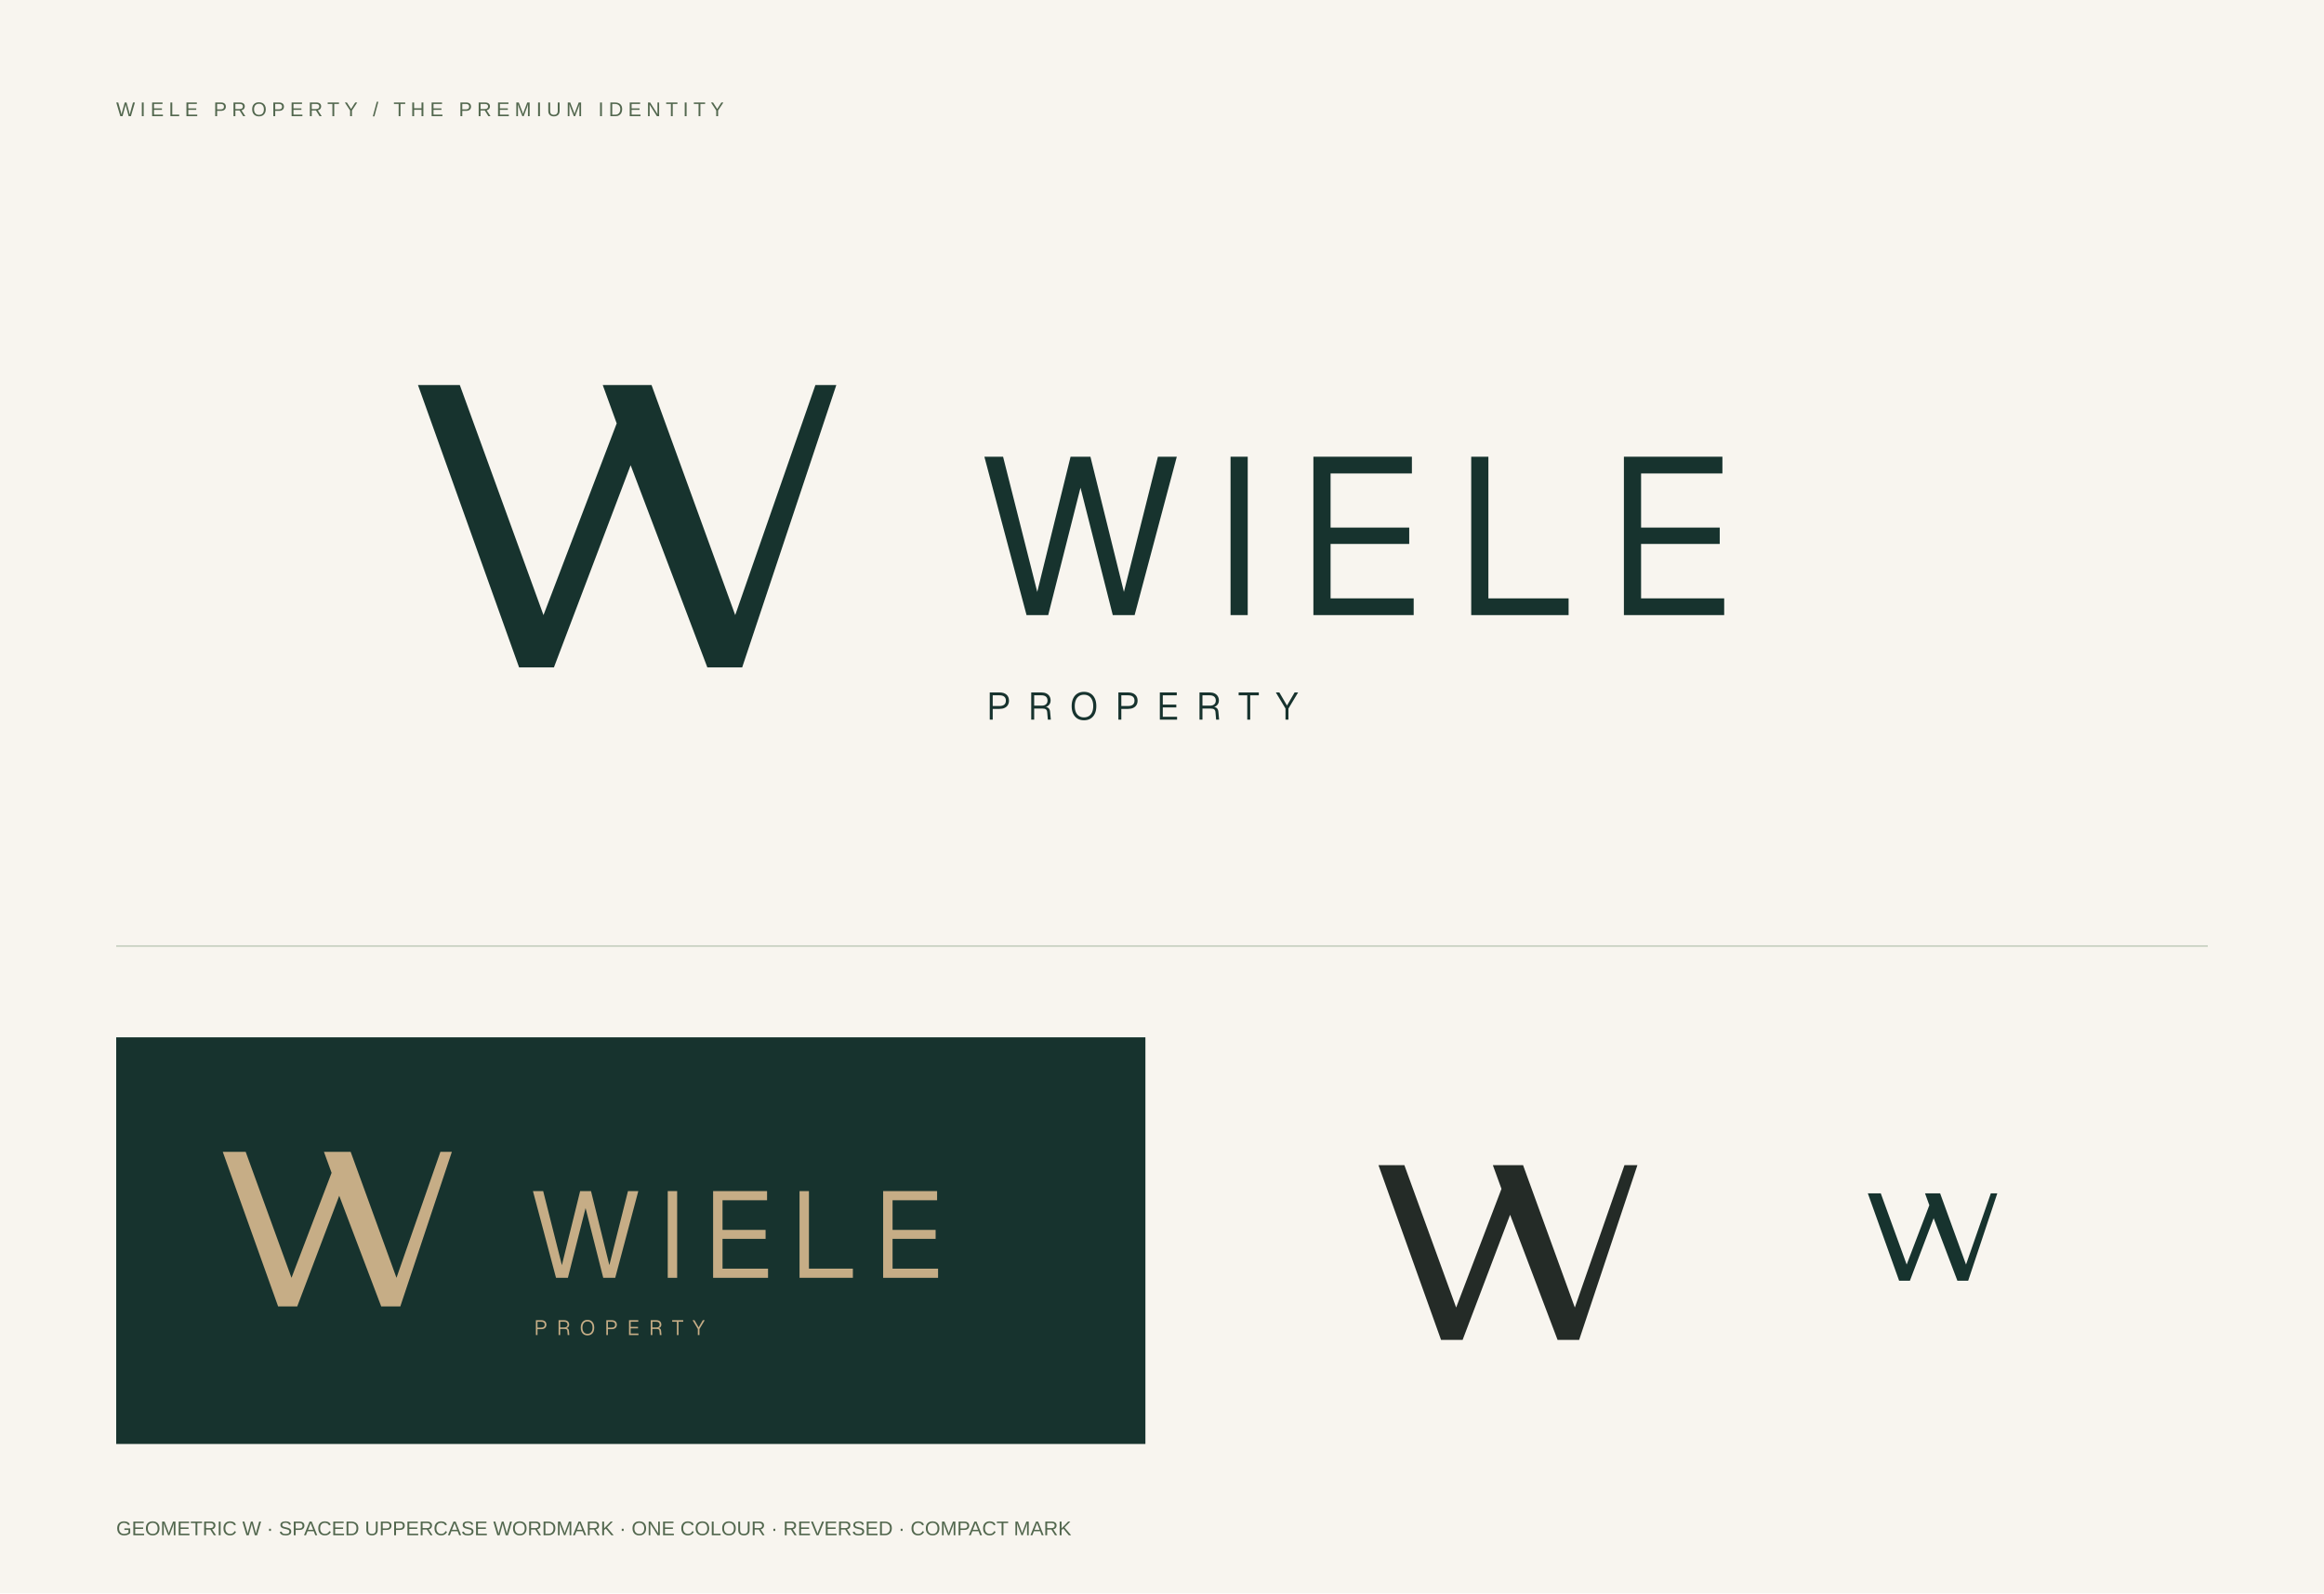
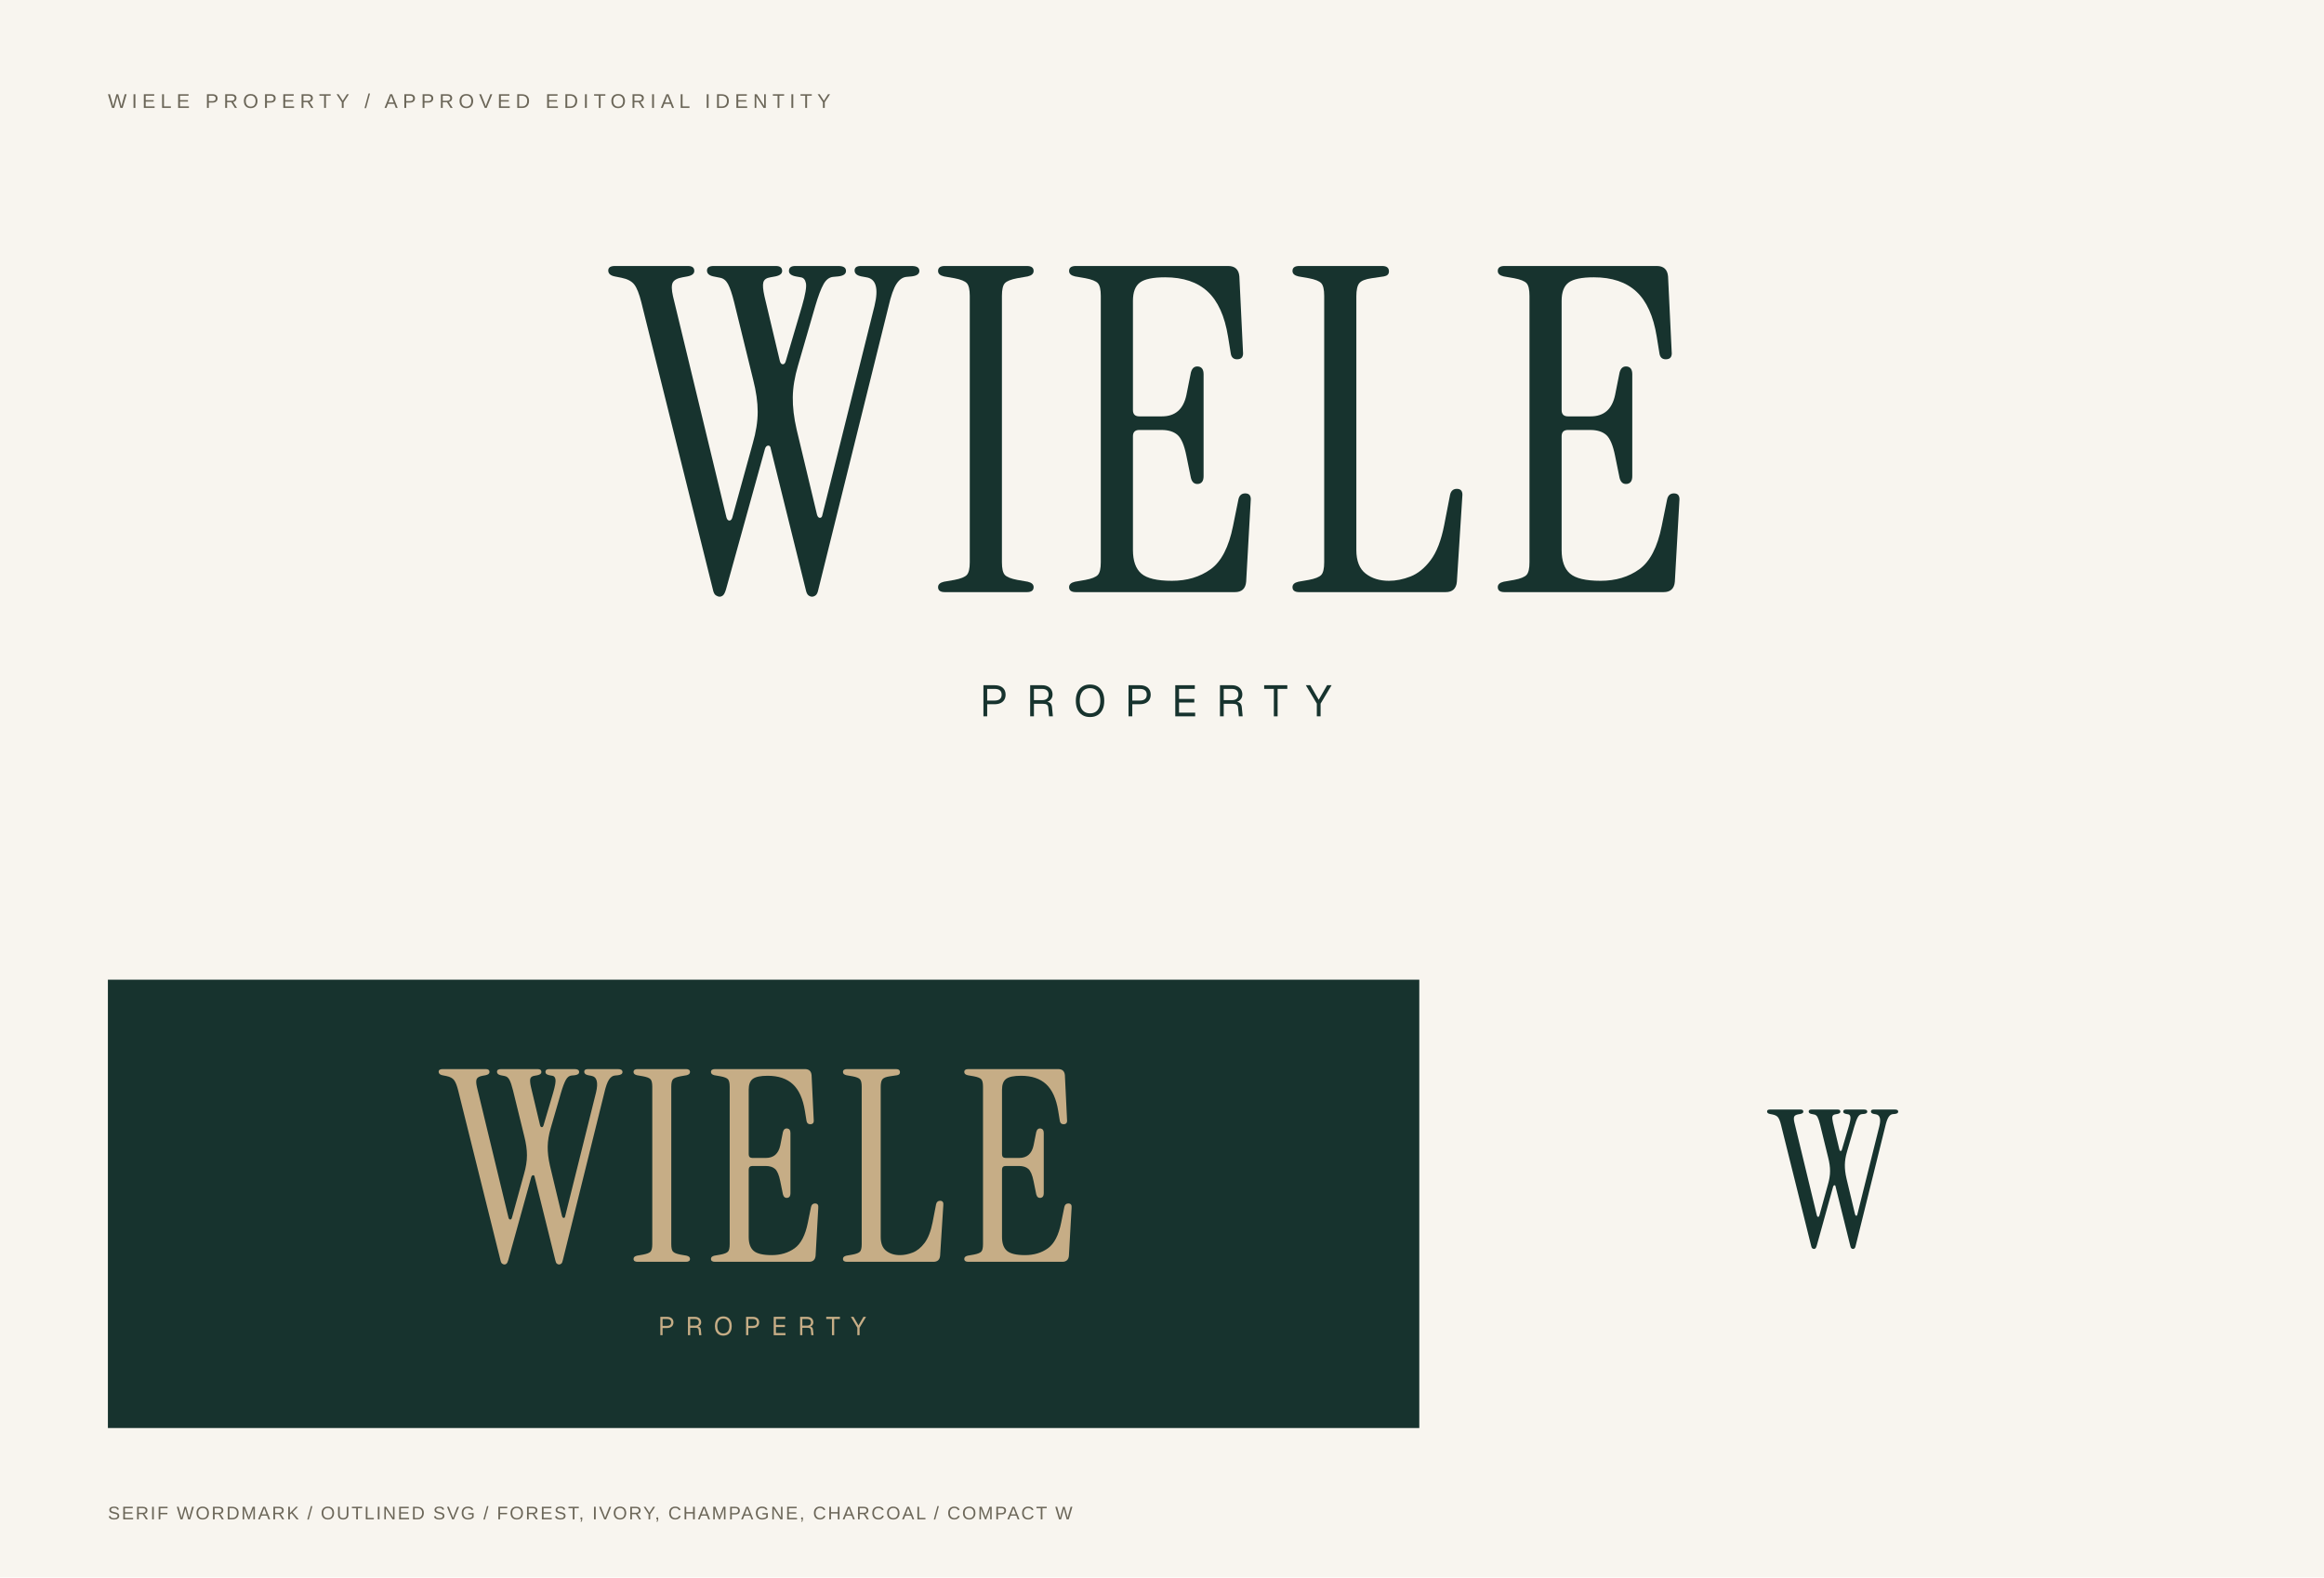
- <svg xmlns="http://www.w3.org/2000/svg" viewBox="0 0 1400 960" role="img" aria-label="Wiele Property premium logo identity">
-   <rect width="1400" height="960" fill="#f8f5ef" />
-   <text x="70" y="70" font-family="Arial" font-size="12" letter-spacing="3" fill="#52674e">WIELE PROPERTY / THE PREMIUM IDENTITY</text>
-   <g transform="translate(235 190) scale(2.1)" fill="#17332e">
-     <path d="M8 20H20L44 86L65 31L61 20H75L99 86L122 20H128L101 101H91L69 43L47 101H37Z" />
-     <path d="M182.571 86.0 170.475 40.56H175.84L185.643 79.355L195.2 40.56H200.896L210.507 79.355L220.256 40.56H225.675L213.579 86.0H207.307L198.048 49.456L188.789 86.0Z" />
-     <path d="M241.091 86.0V40.56H246.019V86.0Z" />
-     <path d="M264.859 86.0V40.56H293.115V45.36H269.787V60.891H292.347V65.584H269.787V81.2H293.627V86.0Z" />
-     <path d="M310.131 86.0V40.56H315.059V83.643L312.691 81.2H338.067V86.0Z" />
-     <path d="M353.931 86.0V40.56H382.187V45.36H358.859V60.891H381.419V65.584H358.859V81.2H382.699V86.0Z" />
-     <path d="M172.019 116.0V108.19H174.791Q176.089 108.19 176.811 108.813Q177.532 109.437 177.532 110.537Q177.532 111.272 177.205 111.808Q176.878 112.344 176.265 112.628Q175.653 112.911 174.791 112.911H172.866V116.0ZM172.866 112.086H174.791Q175.706 112.086 176.176 111.694Q176.645 111.301 176.645 110.537Q176.645 109.787 176.176 109.401Q175.706 109.015 174.791 109.015H172.866Z" />
-     <path d="M183.914 116.0V108.19H186.822Q187.651 108.19 188.243 108.472Q188.835 108.755 189.156 109.282Q189.477 109.809 189.477 110.533Q189.477 111.066 189.229 111.483Q188.982 111.899 188.587 112.144Q188.193 112.39 187.748 112.42L187.684 112.319Q188.426 112.319 188.845 112.658Q189.264 112.997 189.328 113.727L189.541 116.0H188.683L188.49 113.811Q188.446 113.298 188.123 113.053Q187.799 112.808 187.082 112.808H184.761V116.0ZM184.761 111.983H186.943Q187.702 111.983 188.146 111.602Q188.589 111.221 188.589 110.515Q188.589 109.789 188.138 109.402Q187.687 109.015 186.818 109.015H184.761Z" />
-     <path d="M199.047 116.176Q197.947 116.176 197.156 115.686Q196.365 115.195 195.94 114.282Q195.514 113.369 195.514 112.106Q195.514 110.841 195.94 109.923Q196.365 109.006 197.156 108.51Q197.947 108.014 199.047 108.014Q200.156 108.014 200.947 108.51Q201.738 109.006 202.164 109.923Q202.589 110.841 202.589 112.106Q202.589 113.369 202.164 114.282Q201.738 115.195 200.947 115.686Q200.156 116.176 199.047 116.176ZM199.047 115.347Q199.881 115.347 200.474 114.961Q201.067 114.574 201.385 113.848Q201.702 113.122 201.702 112.106Q201.702 111.088 201.385 110.358Q201.067 109.627 200.474 109.235Q199.881 108.843 199.047 108.843Q198.224 108.843 197.63 109.235Q197.036 109.627 196.719 110.358Q196.401 111.088 196.401 112.106Q196.401 113.122 196.719 113.848Q197.036 114.574 197.63 114.961Q198.224 115.347 199.047 115.347Z" />
-     <path d="M208.914 116.0V108.19H211.686Q212.984 108.19 213.706 108.813Q214.427 109.437 214.427 110.537Q214.427 111.272 214.1 111.808Q213.773 112.344 213.16 112.628Q212.548 112.911 211.686 112.911H209.761V116.0ZM209.761 112.086H211.686Q212.601 112.086 213.071 111.694Q213.54 111.301 213.54 110.537Q213.54 109.787 213.071 109.401Q212.601 109.015 211.686 109.015H209.761Z" />
-     <path d="M220.809 116.0V108.19H225.666V109.015H221.656V111.684H225.534V112.491H221.656V115.175H225.754V116.0Z" />
-     <path d="M232.187 116.0V108.19H235.095Q235.924 108.19 236.516 108.472Q237.108 108.755 237.429 109.282Q237.75 109.809 237.75 110.533Q237.75 111.066 237.502 111.483Q237.255 111.899 236.86 112.144Q236.466 112.39 236.021 112.42L235.957 112.319Q236.699 112.319 237.118 112.658Q237.537 112.997 237.601 113.727L237.814 116.0H236.956L236.763 113.811Q236.719 113.298 236.396 113.053Q236.072 112.808 235.355 112.808H233.034V116.0ZM233.034 111.983H235.216Q235.975 111.983 236.419 111.602Q236.862 111.221 236.862 110.515Q236.862 109.789 236.411 109.402Q235.96 109.015 235.091 109.015H233.034Z" />
-     <path d="M245.888 116.0V109.015H243.419V108.19H249.205V109.015H246.735V116.0Z" />
-     <path d="M256.857 116.0V112.81L254.085 108.19H255.09L257.281 111.948L259.47 108.19H260.474L257.704 112.81V116.0Z" />
+ <svg xmlns="http://www.w3.org/2000/svg" viewBox="0 0 1400 950" role="img" aria-label="Wiele Property selected editorial logo">
+   <rect width="1400" height="950" fill="#f8f5ef" />
+   <text x="65" y="65" font-family="Arial" font-size="12" letter-spacing="3" fill="#6b6658">WIELE PROPERTY / APPROVED EDITORIAL IDENTITY</text>
+   <g transform="translate(300 130) scale(2.2)" fill="#17332e">
+     <path d="M85.99 104.24Q85.494 104.24 84.998 103.868Q84.502 103.496 84.254 102.256L74.706 63.816Q74.582 62.824 73.962 62.886Q73.342 62.948 73.094 63.816L62.43 102.256Q62.058 103.496 61.624 103.868Q61.19 104.24 60.694 104.24Q60.198 104.24 59.64 103.868Q59.082 103.496 58.834 102.256L39.242 23.64Q38.374 20.168 37.32 18.804Q36.266 17.44 33.786 16.944L31.926 16.572Q30.19 16.2 30.19 14.96Q30.19 13.72 32.05 13.72H52.014Q53.75 13.72 53.75 15.084Q53.75 16.2 51.89 16.572L50.526 16.82Q48.418 17.192 47.86 18.246Q47.302 19.3 47.922 22.028L62.554 82.54Q62.802 83.408 63.36 83.408Q63.918 83.408 64.166 82.54L69.746 62.328Q71.11 57.616 71.11 53.648Q71.11 49.68 69.87 44.844L64.662 23.64Q63.794 20.168 62.988 18.68Q62.182 17.192 60.818 16.944L58.958 16.572Q57.222 16.2 57.222 14.96Q57.222 13.72 59.082 13.72H76.07Q77.806 13.72 77.806 15.084Q77.806 16.2 75.946 16.572L74.582 16.82Q72.97 17.068 72.66 18.184Q72.35 19.3 72.97 22.028L77.186 39.76Q77.434 40.628 77.992 40.628Q78.55 40.628 78.798 39.76L83.262 24.632Q84.626 19.92 84.316 18.432Q84.006 16.944 82.89 16.82L81.526 16.572Q79.666 16.2 79.666 15.084Q79.666 13.72 81.402 13.72H93.182Q95.29 13.72 95.29 15.084Q95.29 16.324 93.182 16.572L91.818 16.696Q90.206 16.82 89.152 18.68Q88.098 20.54 86.858 24.756L82.146 41.0Q80.782 45.588 80.72 49.618Q80.658 53.648 81.774 58.484L87.354 81.796Q87.602 82.664 88.16 82.664Q88.718 82.664 88.842 81.796L103.102 24.632Q104.838 17.44 100.87 16.82L99.506 16.572Q97.646 16.2 97.646 14.96Q97.646 13.72 99.382 13.72H113.27Q115.378 13.72 115.378 15.084Q115.378 16.324 113.27 16.572L111.906 16.696Q110.294 16.82 109.116 18.618Q107.938 20.416 106.946 24.756L87.726 102.256Q87.478 103.496 86.982 103.868Q86.486 104.24 85.99 104.24Z" />
+     <path d="M122.362 103.0Q120.502 103.0 120.502 101.636Q120.502 100.52 122.114 100.148L124.966 99.652Q127.57 99.156 128.376 98.288Q129.182 97.42 129.182 94.816V21.904Q129.182 19.3 128.376 18.432Q127.57 17.564 124.966 17.068L122.114 16.572Q120.502 16.2 120.502 15.084Q120.502 13.72 122.362 13.72H144.806Q146.666 13.72 146.666 15.084Q146.666 16.2 145.054 16.572L142.202 17.068Q139.598 17.564 138.792 18.432Q137.986 19.3 137.986 21.904V94.816Q137.986 97.42 138.792 98.288Q139.598 99.156 142.202 99.652L145.054 100.148Q146.666 100.52 146.666 101.636Q146.666 103.0 144.806 103.0Z" />
+     <path d="M158.238 103.0Q156.378 103.0 156.378 101.636Q156.378 100.52 157.99 100.148L160.842 99.652Q163.446 99.156 164.252 98.288Q165.058 97.42 165.058 94.816V21.904Q165.058 19.3 164.252 18.432Q163.446 17.564 160.842 17.068L157.99 16.572Q156.378 16.2 156.378 15.084Q156.378 13.72 158.238 13.72H199.902Q202.754 13.72 203.002 16.572L203.994 37.156Q204.242 39.264 202.382 39.264Q200.894 39.264 200.646 37.652L199.902 33.064Q198.538 24.632 194.322 20.726Q190.106 16.82 182.666 16.82Q177.706 16.82 175.784 18.246Q173.862 19.672 173.862 23.268V53.152Q173.862 54.888 175.598 54.888H181.798Q187.254 54.888 188.494 49.06L189.734 42.86Q190.23 41.0 191.842 41.248Q193.206 41.496 193.206 43.356V71.256Q193.206 73.116 191.842 73.364Q190.23 73.612 189.734 71.752L188.494 65.676Q187.626 61.336 186.076 59.972Q184.526 58.608 181.674 58.608H175.598Q173.862 58.608 173.862 60.344V91.468Q173.862 95.932 176.156 97.916Q178.45 99.9 184.526 99.9Q190.726 99.9 195.128 96.738Q199.53 93.576 201.266 84.896L202.754 77.58Q203.126 75.968 204.614 75.968Q206.35 75.968 206.102 78.076L204.862 100.148Q204.614 103.0 201.762 103.0Z" />
+     <path d="M219.41 103.0Q217.55 103.0 217.55 101.636Q217.55 100.52 219.162 100.148L222.014 99.652Q224.618 99.156 225.424 98.288Q226.23 97.42 226.23 94.816V21.904Q226.23 19.3 225.424 18.432Q224.618 17.564 222.014 17.068L219.162 16.572Q217.55 16.2 217.55 15.084Q217.55 13.72 219.41 13.72H242.102Q243.962 13.72 243.962 15.208Q243.962 16.324 242.598 16.572L239.25 17.068Q236.646 17.44 235.84 18.432Q235.034 19.424 235.034 22.028V91.468Q235.034 95.932 237.576 97.916Q240.118 99.9 243.962 99.9Q246.814 99.9 249.852 98.722Q252.89 97.544 255.37 94.258Q257.85 90.972 259.09 84.648L260.702 76.34Q261.074 74.728 262.562 74.728Q264.298 74.728 264.05 76.836L262.562 100.148Q262.314 103.0 259.462 103.0Z" />
+     <path d="M275.622 103.0Q273.762 103.0 273.762 101.636Q273.762 100.52 275.374 100.148L278.226 99.652Q280.83 99.156 281.636 98.288Q282.442 97.42 282.442 94.816V21.904Q282.442 19.3 281.636 18.432Q280.83 17.564 278.226 17.068L275.374 16.572Q273.762 16.2 273.762 15.084Q273.762 13.72 275.622 13.72H317.286Q320.138 13.72 320.386 16.572L321.378 37.156Q321.626 39.264 319.766 39.264Q318.278 39.264 318.03 37.652L317.286 33.064Q315.922 24.632 311.706 20.726Q307.49 16.82 300.05 16.82Q295.09 16.82 293.168 18.246Q291.246 19.672 291.246 23.268V53.152Q291.246 54.888 292.982 54.888H299.182Q304.638 54.888 305.878 49.06L307.118 42.86Q307.614 41.0 309.226 41.248Q310.59 41.496 310.59 43.356V71.256Q310.59 73.116 309.226 73.364Q307.614 73.612 307.118 71.752L305.878 65.676Q305.01 61.336 303.46 59.972Q301.91 58.608 299.058 58.608H292.982Q291.246 58.608 291.246 60.344V91.468Q291.246 95.932 293.54 97.916Q295.834 99.9 301.91 99.9Q308.11 99.9 312.512 96.738Q316.914 93.576 318.65 84.896L320.138 77.58Q320.51 75.968 321.998 75.968Q323.734 75.968 323.486 78.076L322.246 100.148Q321.998 103.0 319.146 103.0Z" />
+     <path d="M132.92 137.0V128.48H135.98Q137.408 128.48 138.2 129.164Q138.992 129.848 138.992 131.06Q138.992 131.876 138.632 132.47Q138.272 133.064 137.6 133.376Q136.928 133.688 135.98 133.688H133.952V137.0ZM133.952 132.68H135.98Q136.94 132.68 137.426 132.272Q137.912 131.864 137.912 131.06Q137.912 130.28 137.426 129.884Q136.94 129.488 135.98 129.488H133.952Z" />
+     <path d="M145.72 137.0V128.48H148.948Q149.848 128.48 150.496 128.792Q151.144 129.104 151.498 129.686Q151.852 130.268 151.852 131.06Q151.852 131.636 151.582 132.086Q151.312 132.536 150.892 132.8Q150.472 133.064 150.016 133.088L149.944 132.98Q150.724 132.98 151.174 133.34Q151.624 133.7 151.696 134.492L151.936 137.0H150.892L150.676 134.6Q150.628 134.072 150.298 133.82Q149.968 133.568 149.224 133.568H146.752V137.0ZM146.752 132.56H149.08Q149.86 132.56 150.316 132.164Q150.772 131.768 150.772 131.036Q150.772 130.292 150.304 129.89Q149.836 129.488 148.948 129.488H146.752Z" />
+     <path d="M162.108 137.192Q160.896 137.192 160.026 136.658Q159.156 136.124 158.688 135.128Q158.22 134.132 158.22 132.752Q158.22 131.372 158.688 130.37Q159.156 129.368 160.026 128.828Q160.896 128.288 162.108 128.288Q163.332 128.288 164.202 128.828Q165.072 129.368 165.54 130.37Q166.008 131.372 166.008 132.752Q166.008 134.132 165.54 135.128Q165.072 136.124 164.202 136.658Q163.332 137.192 162.108 137.192ZM162.108 136.184Q162.996 136.184 163.626 135.776Q164.256 135.368 164.592 134.6Q164.928 133.832 164.928 132.752Q164.928 131.672 164.592 130.898Q164.256 130.124 163.626 129.71Q162.996 129.296 162.108 129.296Q161.232 129.296 160.602 129.71Q159.972 130.124 159.636 130.898Q159.3 131.672 159.3 132.752Q159.3 133.832 159.636 134.6Q159.972 135.368 160.602 135.776Q161.232 136.184 162.108 136.184Z" />
+     <path d="M172.652 137.0V128.48H175.712Q177.14 128.48 177.932 129.164Q178.724 129.848 178.724 131.06Q178.724 131.876 178.364 132.47Q178.004 133.064 177.332 133.376Q176.66 133.688 175.712 133.688H173.684V137.0ZM173.684 132.68H175.712Q176.672 132.68 177.158 132.272Q177.644 131.864 177.644 131.06Q177.644 130.28 177.158 129.884Q176.672 129.488 175.712 129.488H173.684Z" />
+     <path d="M185.452 137.0V128.48H190.804V129.488H186.484V132.236H190.66V133.22H186.484V135.992H190.9V137.0Z" />
+     <path d="M197.688 137.0V128.48H200.916Q201.816 128.48 202.464 128.792Q203.112 129.104 203.466 129.686Q203.82 130.268 203.82 131.06Q203.82 131.636 203.55 132.086Q203.28 132.536 202.86 132.8Q202.44 133.064 201.984 133.088L201.912 132.98Q202.692 132.98 203.142 133.34Q203.592 133.7 203.664 134.492L203.904 137.0H202.86L202.644 134.6Q202.596 134.072 202.266 133.82Q201.936 133.568 201.192 133.568H198.72V137.0ZM198.72 132.56H201.048Q201.828 132.56 202.284 132.164Q202.74 131.768 202.74 131.036Q202.74 130.292 202.272 129.89Q201.804 129.488 200.916 129.488H198.72Z" />
+     <path d="M212.444 137.0V129.488H209.792V128.48H216.128V129.488H213.476V137.0Z" />
+     <path d="M224.212 137.0V133.52L221.2 128.48H222.424L224.728 132.464L227.032 128.48H228.256L225.244 133.52V137.0Z" />
  </g>
-   <line x1="70" y1="570" x2="1330" y2="570" stroke="#c9d1c2" />
-   <rect x="70" y="625" width="620" height="245" fill="#17332e" />
-   <g transform="translate(125 671) scale(1.15)" fill="#c6ad86">
-     <path d="M8 20H20L44 86L65 31L61 20H75L99 86L122 20H128L101 101H91L69 43L47 101H37Z" />
-     <path d="M182.571 86.0 170.475 40.56H175.84L185.643 79.355L195.2 40.56H200.896L210.507 79.355L220.256 40.56H225.675L213.579 86.0H207.307L198.048 49.456L188.789 86.0Z" />
-     <path d="M241.091 86.0V40.56H246.019V86.0Z" />
-     <path d="M264.859 86.0V40.56H293.115V45.36H269.787V60.891H292.347V65.584H269.787V81.2H293.627V86.0Z" />
-     <path d="M310.131 86.0V40.56H315.059V83.643L312.691 81.2H338.067V86.0Z" />
-     <path d="M353.931 86.0V40.56H382.187V45.36H358.859V60.891H381.419V65.584H358.859V81.2H382.699V86.0Z" />
-     <path d="M172.019 116.0V108.19H174.791Q176.089 108.19 176.811 108.813Q177.532 109.437 177.532 110.537Q177.532 111.272 177.205 111.808Q176.878 112.344 176.265 112.628Q175.653 112.911 174.791 112.911H172.866V116.0ZM172.866 112.086H174.791Q175.706 112.086 176.176 111.694Q176.645 111.301 176.645 110.537Q176.645 109.787 176.176 109.401Q175.706 109.015 174.791 109.015H172.866Z" />
-     <path d="M183.914 116.0V108.19H186.822Q187.651 108.19 188.243 108.472Q188.835 108.755 189.156 109.282Q189.477 109.809 189.477 110.533Q189.477 111.066 189.229 111.483Q188.982 111.899 188.587 112.144Q188.193 112.39 187.748 112.42L187.684 112.319Q188.426 112.319 188.845 112.658Q189.264 112.997 189.328 113.727L189.541 116.0H188.683L188.49 113.811Q188.446 113.298 188.123 113.053Q187.799 112.808 187.082 112.808H184.761V116.0ZM184.761 111.983H186.943Q187.702 111.983 188.146 111.602Q188.589 111.221 188.589 110.515Q188.589 109.789 188.138 109.402Q187.687 109.015 186.818 109.015H184.761Z" />
-     <path d="M199.047 116.176Q197.947 116.176 197.156 115.686Q196.365 115.195 195.94 114.282Q195.514 113.369 195.514 112.106Q195.514 110.841 195.94 109.923Q196.365 109.006 197.156 108.51Q197.947 108.014 199.047 108.014Q200.156 108.014 200.947 108.51Q201.738 109.006 202.164 109.923Q202.589 110.841 202.589 112.106Q202.589 113.369 202.164 114.282Q201.738 115.195 200.947 115.686Q200.156 116.176 199.047 116.176ZM199.047 115.347Q199.881 115.347 200.474 114.961Q201.067 114.574 201.385 113.848Q201.702 113.122 201.702 112.106Q201.702 111.088 201.385 110.358Q201.067 109.627 200.474 109.235Q199.881 108.843 199.047 108.843Q198.224 108.843 197.63 109.235Q197.036 109.627 196.719 110.358Q196.401 111.088 196.401 112.106Q196.401 113.122 196.719 113.848Q197.036 114.574 197.63 114.961Q198.224 115.347 199.047 115.347Z" />
-     <path d="M208.914 116.0V108.19H211.686Q212.984 108.19 213.706 108.813Q214.427 109.437 214.427 110.537Q214.427 111.272 214.1 111.808Q213.773 112.344 213.16 112.628Q212.548 112.911 211.686 112.911H209.761V116.0ZM209.761 112.086H211.686Q212.601 112.086 213.071 111.694Q213.54 111.301 213.54 110.537Q213.54 109.787 213.071 109.401Q212.601 109.015 211.686 109.015H209.761Z" />
-     <path d="M220.809 116.0V108.19H225.666V109.015H221.656V111.684H225.534V112.491H221.656V115.175H225.754V116.0Z" />
-     <path d="M232.187 116.0V108.19H235.095Q235.924 108.19 236.516 108.472Q237.108 108.755 237.429 109.282Q237.75 109.809 237.75 110.533Q237.75 111.066 237.502 111.483Q237.255 111.899 236.86 112.144Q236.466 112.39 236.021 112.42L235.957 112.319Q236.699 112.319 237.118 112.658Q237.537 112.997 237.601 113.727L237.814 116.0H236.956L236.763 113.811Q236.719 113.298 236.396 113.053Q236.072 112.808 235.355 112.808H233.034V116.0ZM233.034 111.983H235.216Q235.975 111.983 236.419 111.602Q236.862 111.221 236.862 110.515Q236.862 109.789 236.411 109.402Q235.96 109.015 235.091 109.015H233.034Z" />
-     <path d="M245.888 116.0V109.015H243.419V108.19H249.205V109.015H246.735V116.0Z" />
-     <path d="M256.857 116.0V112.81L254.085 108.19H255.09L257.281 111.948L259.47 108.19H260.474L257.704 112.81V116.0Z" />
+   <rect x="65" y="590" width="790" height="270" fill="#17332e" />
+   <g transform="translate(225 626) scale(1.3)" fill="#c6ad86">
+     <path d="M85.99 104.24Q85.494 104.24 84.998 103.868Q84.502 103.496 84.254 102.256L74.706 63.816Q74.582 62.824 73.962 62.886Q73.342 62.948 73.094 63.816L62.43 102.256Q62.058 103.496 61.624 103.868Q61.19 104.24 60.694 104.24Q60.198 104.24 59.64 103.868Q59.082 103.496 58.834 102.256L39.242 23.64Q38.374 20.168 37.32 18.804Q36.266 17.44 33.786 16.944L31.926 16.572Q30.19 16.2 30.19 14.96Q30.19 13.72 32.05 13.72H52.014Q53.75 13.72 53.75 15.084Q53.75 16.2 51.89 16.572L50.526 16.82Q48.418 17.192 47.86 18.246Q47.302 19.3 47.922 22.028L62.554 82.54Q62.802 83.408 63.36 83.408Q63.918 83.408 64.166 82.54L69.746 62.328Q71.11 57.616 71.11 53.648Q71.11 49.68 69.87 44.844L64.662 23.64Q63.794 20.168 62.988 18.68Q62.182 17.192 60.818 16.944L58.958 16.572Q57.222 16.2 57.222 14.96Q57.222 13.72 59.082 13.72H76.07Q77.806 13.72 77.806 15.084Q77.806 16.2 75.946 16.572L74.582 16.82Q72.97 17.068 72.66 18.184Q72.35 19.3 72.97 22.028L77.186 39.76Q77.434 40.628 77.992 40.628Q78.55 40.628 78.798 39.76L83.262 24.632Q84.626 19.92 84.316 18.432Q84.006 16.944 82.89 16.82L81.526 16.572Q79.666 16.2 79.666 15.084Q79.666 13.72 81.402 13.72H93.182Q95.29 13.72 95.29 15.084Q95.29 16.324 93.182 16.572L91.818 16.696Q90.206 16.82 89.152 18.68Q88.098 20.54 86.858 24.756L82.146 41.0Q80.782 45.588 80.72 49.618Q80.658 53.648 81.774 58.484L87.354 81.796Q87.602 82.664 88.16 82.664Q88.718 82.664 88.842 81.796L103.102 24.632Q104.838 17.44 100.87 16.82L99.506 16.572Q97.646 16.2 97.646 14.96Q97.646 13.72 99.382 13.72H113.27Q115.378 13.72 115.378 15.084Q115.378 16.324 113.27 16.572L111.906 16.696Q110.294 16.82 109.116 18.618Q107.938 20.416 106.946 24.756L87.726 102.256Q87.478 103.496 86.982 103.868Q86.486 104.24 85.99 104.24Z" />
+     <path d="M122.362 103.0Q120.502 103.0 120.502 101.636Q120.502 100.52 122.114 100.148L124.966 99.652Q127.57 99.156 128.376 98.288Q129.182 97.42 129.182 94.816V21.904Q129.182 19.3 128.376 18.432Q127.57 17.564 124.966 17.068L122.114 16.572Q120.502 16.2 120.502 15.084Q120.502 13.72 122.362 13.72H144.806Q146.666 13.72 146.666 15.084Q146.666 16.2 145.054 16.572L142.202 17.068Q139.598 17.564 138.792 18.432Q137.986 19.3 137.986 21.904V94.816Q137.986 97.42 138.792 98.288Q139.598 99.156 142.202 99.652L145.054 100.148Q146.666 100.52 146.666 101.636Q146.666 103.0 144.806 103.0Z" />
+     <path d="M158.238 103.0Q156.378 103.0 156.378 101.636Q156.378 100.52 157.99 100.148L160.842 99.652Q163.446 99.156 164.252 98.288Q165.058 97.42 165.058 94.816V21.904Q165.058 19.3 164.252 18.432Q163.446 17.564 160.842 17.068L157.99 16.572Q156.378 16.2 156.378 15.084Q156.378 13.72 158.238 13.72H199.902Q202.754 13.72 203.002 16.572L203.994 37.156Q204.242 39.264 202.382 39.264Q200.894 39.264 200.646 37.652L199.902 33.064Q198.538 24.632 194.322 20.726Q190.106 16.82 182.666 16.82Q177.706 16.82 175.784 18.246Q173.862 19.672 173.862 23.268V53.152Q173.862 54.888 175.598 54.888H181.798Q187.254 54.888 188.494 49.06L189.734 42.86Q190.23 41.0 191.842 41.248Q193.206 41.496 193.206 43.356V71.256Q193.206 73.116 191.842 73.364Q190.23 73.612 189.734 71.752L188.494 65.676Q187.626 61.336 186.076 59.972Q184.526 58.608 181.674 58.608H175.598Q173.862 58.608 173.862 60.344V91.468Q173.862 95.932 176.156 97.916Q178.45 99.9 184.526 99.9Q190.726 99.9 195.128 96.738Q199.53 93.576 201.266 84.896L202.754 77.58Q203.126 75.968 204.614 75.968Q206.35 75.968 206.102 78.076L204.862 100.148Q204.614 103.0 201.762 103.0Z" />
+     <path d="M219.41 103.0Q217.55 103.0 217.55 101.636Q217.55 100.52 219.162 100.148L222.014 99.652Q224.618 99.156 225.424 98.288Q226.23 97.42 226.23 94.816V21.904Q226.23 19.3 225.424 18.432Q224.618 17.564 222.014 17.068L219.162 16.572Q217.55 16.2 217.55 15.084Q217.55 13.72 219.41 13.72H242.102Q243.962 13.72 243.962 15.208Q243.962 16.324 242.598 16.572L239.25 17.068Q236.646 17.44 235.84 18.432Q235.034 19.424 235.034 22.028V91.468Q235.034 95.932 237.576 97.916Q240.118 99.9 243.962 99.9Q246.814 99.9 249.852 98.722Q252.89 97.544 255.37 94.258Q257.85 90.972 259.09 84.648L260.702 76.34Q261.074 74.728 262.562 74.728Q264.298 74.728 264.05 76.836L262.562 100.148Q262.314 103.0 259.462 103.0Z" />
+     <path d="M275.622 103.0Q273.762 103.0 273.762 101.636Q273.762 100.52 275.374 100.148L278.226 99.652Q280.83 99.156 281.636 98.288Q282.442 97.42 282.442 94.816V21.904Q282.442 19.3 281.636 18.432Q280.83 17.564 278.226 17.068L275.374 16.572Q273.762 16.2 273.762 15.084Q273.762 13.72 275.622 13.72H317.286Q320.138 13.72 320.386 16.572L321.378 37.156Q321.626 39.264 319.766 39.264Q318.278 39.264 318.03 37.652L317.286 33.064Q315.922 24.632 311.706 20.726Q307.49 16.82 300.05 16.82Q295.09 16.82 293.168 18.246Q291.246 19.672 291.246 23.268V53.152Q291.246 54.888 292.982 54.888H299.182Q304.638 54.888 305.878 49.06L307.118 42.86Q307.614 41.0 309.226 41.248Q310.59 41.496 310.59 43.356V71.256Q310.59 73.116 309.226 73.364Q307.614 73.612 307.118 71.752L305.878 65.676Q305.01 61.336 303.46 59.972Q301.91 58.608 299.058 58.608H292.982Q291.246 58.608 291.246 60.344V91.468Q291.246 95.932 293.54 97.916Q295.834 99.9 301.91 99.9Q308.11 99.9 312.512 96.738Q316.914 93.576 318.65 84.896L320.138 77.58Q320.51 75.968 321.998 75.968Q323.734 75.968 323.486 78.076L322.246 100.148Q321.998 103.0 319.146 103.0Z" />
+     <path d="M132.92 137.0V128.48H135.98Q137.408 128.48 138.2 129.164Q138.992 129.848 138.992 131.06Q138.992 131.876 138.632 132.47Q138.272 133.064 137.6 133.376Q136.928 133.688 135.98 133.688H133.952V137.0ZM133.952 132.68H135.98Q136.94 132.68 137.426 132.272Q137.912 131.864 137.912 131.06Q137.912 130.28 137.426 129.884Q136.94 129.488 135.98 129.488H133.952Z" />
+     <path d="M145.72 137.0V128.48H148.948Q149.848 128.48 150.496 128.792Q151.144 129.104 151.498 129.686Q151.852 130.268 151.852 131.06Q151.852 131.636 151.582 132.086Q151.312 132.536 150.892 132.8Q150.472 133.064 150.016 133.088L149.944 132.98Q150.724 132.98 151.174 133.34Q151.624 133.7 151.696 134.492L151.936 137.0H150.892L150.676 134.6Q150.628 134.072 150.298 133.82Q149.968 133.568 149.224 133.568H146.752V137.0ZM146.752 132.56H149.08Q149.86 132.56 150.316 132.164Q150.772 131.768 150.772 131.036Q150.772 130.292 150.304 129.89Q149.836 129.488 148.948 129.488H146.752Z" />
+     <path d="M162.108 137.192Q160.896 137.192 160.026 136.658Q159.156 136.124 158.688 135.128Q158.22 134.132 158.22 132.752Q158.22 131.372 158.688 130.37Q159.156 129.368 160.026 128.828Q160.896 128.288 162.108 128.288Q163.332 128.288 164.202 128.828Q165.072 129.368 165.54 130.37Q166.008 131.372 166.008 132.752Q166.008 134.132 165.54 135.128Q165.072 136.124 164.202 136.658Q163.332 137.192 162.108 137.192ZM162.108 136.184Q162.996 136.184 163.626 135.776Q164.256 135.368 164.592 134.6Q164.928 133.832 164.928 132.752Q164.928 131.672 164.592 130.898Q164.256 130.124 163.626 129.71Q162.996 129.296 162.108 129.296Q161.232 129.296 160.602 129.71Q159.972 130.124 159.636 130.898Q159.3 131.672 159.3 132.752Q159.3 133.832 159.636 134.6Q159.972 135.368 160.602 135.776Q161.232 136.184 162.108 136.184Z" />
+     <path d="M172.652 137.0V128.48H175.712Q177.14 128.48 177.932 129.164Q178.724 129.848 178.724 131.06Q178.724 131.876 178.364 132.47Q178.004 133.064 177.332 133.376Q176.66 133.688 175.712 133.688H173.684V137.0ZM173.684 132.68H175.712Q176.672 132.68 177.158 132.272Q177.644 131.864 177.644 131.06Q177.644 130.28 177.158 129.884Q176.672 129.488 175.712 129.488H173.684Z" />
+     <path d="M185.452 137.0V128.48H190.804V129.488H186.484V132.236H190.66V133.22H186.484V135.992H190.9V137.0Z" />
+     <path d="M197.688 137.0V128.48H200.916Q201.816 128.48 202.464 128.792Q203.112 129.104 203.466 129.686Q203.82 130.268 203.82 131.06Q203.82 131.636 203.55 132.086Q203.28 132.536 202.86 132.8Q202.44 133.064 201.984 133.088L201.912 132.98Q202.692 132.98 203.142 133.34Q203.592 133.7 203.664 134.492L203.904 137.0H202.86L202.644 134.6Q202.596 134.072 202.266 133.82Q201.936 133.568 201.192 133.568H198.72V137.0ZM198.72 132.56H201.048Q201.828 132.56 202.284 132.164Q202.74 131.768 202.74 131.036Q202.74 130.292 202.272 129.89Q201.804 129.488 200.916 129.488H198.72Z" />
+     <path d="M212.444 137.0V129.488H209.792V128.48H216.128V129.488H213.476V137.0Z" />
+     <path d="M224.212 137.0V133.52L221.2 128.48H222.424L224.728 132.464L227.032 128.48H228.256L225.244 133.52V137.0Z" />
  </g>
-   <g transform="translate(820 676) scale(1.3)" fill="#242b27">
-     <path d="M8 20H20L44 86L65 31L61 20H75L99 86L122 20H128L101 101H91L69 43L47 101H37Z" />
+   <g transform="translate(1040 640)" fill="#17332e">
+     <path d="M76.248 112.15Q75.787 112.15 75.328 111.805Q74.868 111.46 74.638 110.31L65.782 74.66Q65.668 73.74 65.093 73.797Q64.518 73.855 64.287 74.66L54.398 110.31Q54.053 111.46 53.65 111.805Q53.248 112.15 52.788 112.15Q52.328 112.15 51.81 111.805Q51.293 111.46 51.062 110.31L32.893 37.4Q32.088 34.18 31.11 32.915Q30.133 31.65 27.833 31.19L26.108 30.845Q24.498 30.5 24.498 29.35Q24.498 28.2 26.223 28.2H44.738Q46.348 28.2 46.348 29.465Q46.348 30.5 44.623 30.845L43.358 31.075Q41.403 31.42 40.885 32.398Q40.368 33.375 40.943 35.905L54.513 92.025Q54.743 92.83 55.26 92.83Q55.778 92.83 56.008 92.025L61.183 73.28Q62.448 68.91 62.448 65.23Q62.448 61.55 61.298 57.065L56.468 37.4Q55.663 34.18 54.915 32.8Q54.168 31.42 52.903 31.19L51.178 30.845Q49.568 30.5 49.568 29.35Q49.568 28.2 51.293 28.2H67.048Q68.657 28.2 68.657 29.465Q68.657 30.5 66.933 30.845L65.668 31.075Q64.173 31.305 63.885 32.34Q63.598 33.375 64.173 35.905L68.083 52.35Q68.312 53.155 68.83 53.155Q69.347 53.155 69.578 52.35L73.718 38.32Q74.983 33.95 74.695 32.57Q74.407 31.19 73.373 31.075L72.108 30.845Q70.383 30.5 70.383 29.465Q70.383 28.2 71.993 28.2H82.918Q84.873 28.2 84.873 29.465Q84.873 30.615 82.918 30.845L81.653 30.96Q80.157 31.075 79.18 32.8Q78.203 34.525 77.053 38.435L72.683 53.5Q71.418 57.755 71.36 61.492Q71.303 65.23 72.338 69.715L77.513 91.335Q77.743 92.14 78.26 92.14Q78.778 92.14 78.893 91.335L92.118 38.32Q93.727 31.65 90.048 31.075L88.782 30.845Q87.058 30.5 87.058 29.35Q87.058 28.2 88.668 28.2H101.548Q103.502 28.2 103.502 29.465Q103.502 30.615 101.548 30.845L100.282 30.96Q98.787 31.075 97.695 32.742Q96.602 34.41 95.683 38.435L77.858 110.31Q77.627 111.46 77.168 111.805Q76.708 112.15 76.248 112.15Z" />
  </g>
-   <g transform="translate(1120 706) scale(.65)" fill="#17332e">
-     <path d="M8 20H20L44 86L65 31L61 20H75L99 86L122 20H128L101 101H91L69 43L47 101H37Z" />
-   </g>
-   <text x="70" y="925" font-family="Arial" font-size="12" fill="#52674e">GEOMETRIC W · SPACED UPPERCASE WORDMARK · ONE COLOUR · REVERSED · COMPACT MARK</text>
+   <text x="65" y="915" font-family="Arial" font-size="11" letter-spacing="1" fill="#6b6658">SERIF WORDMARK / OUTLINED SVG / FOREST, IVORY, CHAMPAGNE, CHARCOAL / COMPACT W</text>
</svg>
